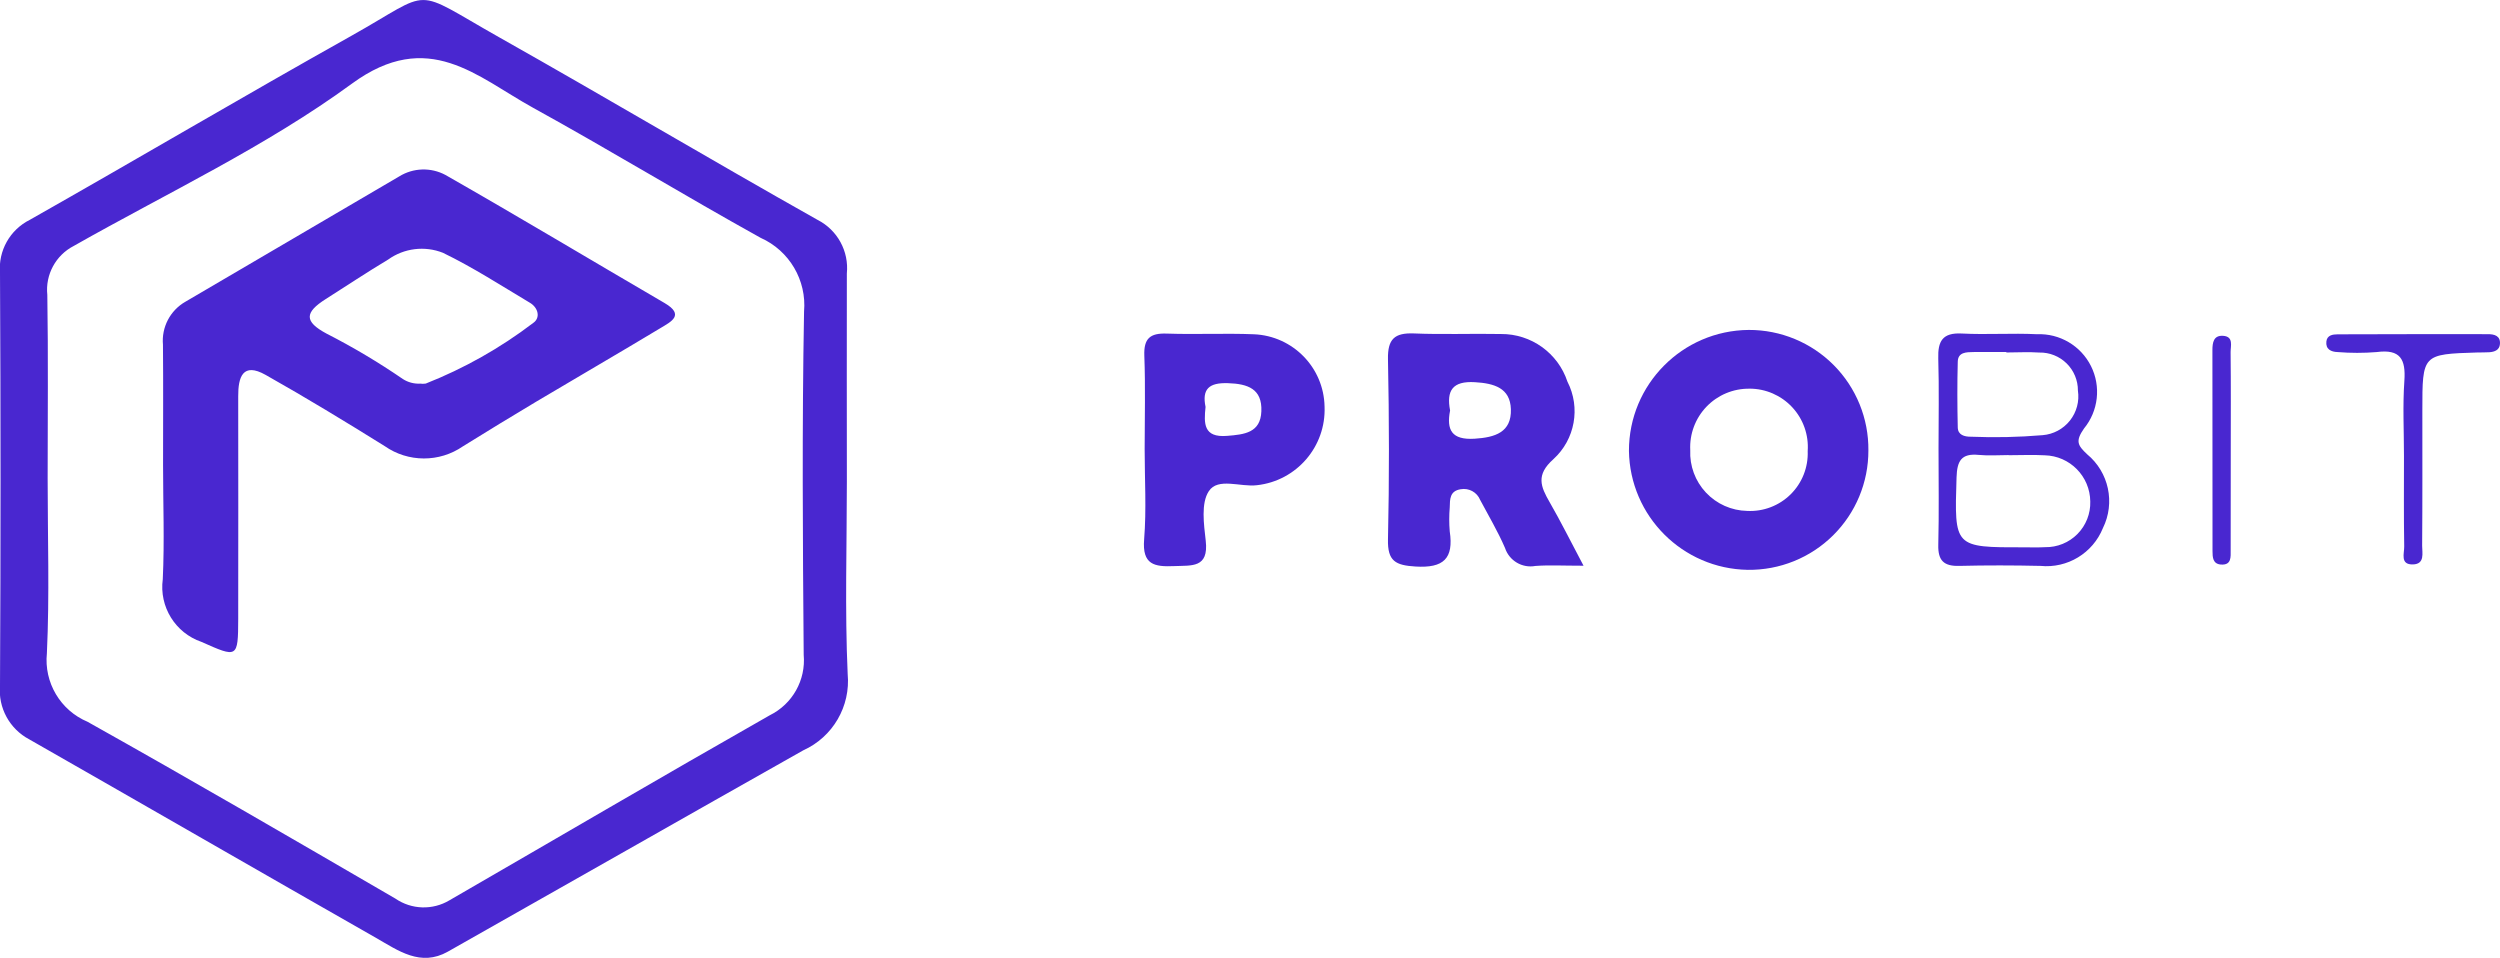
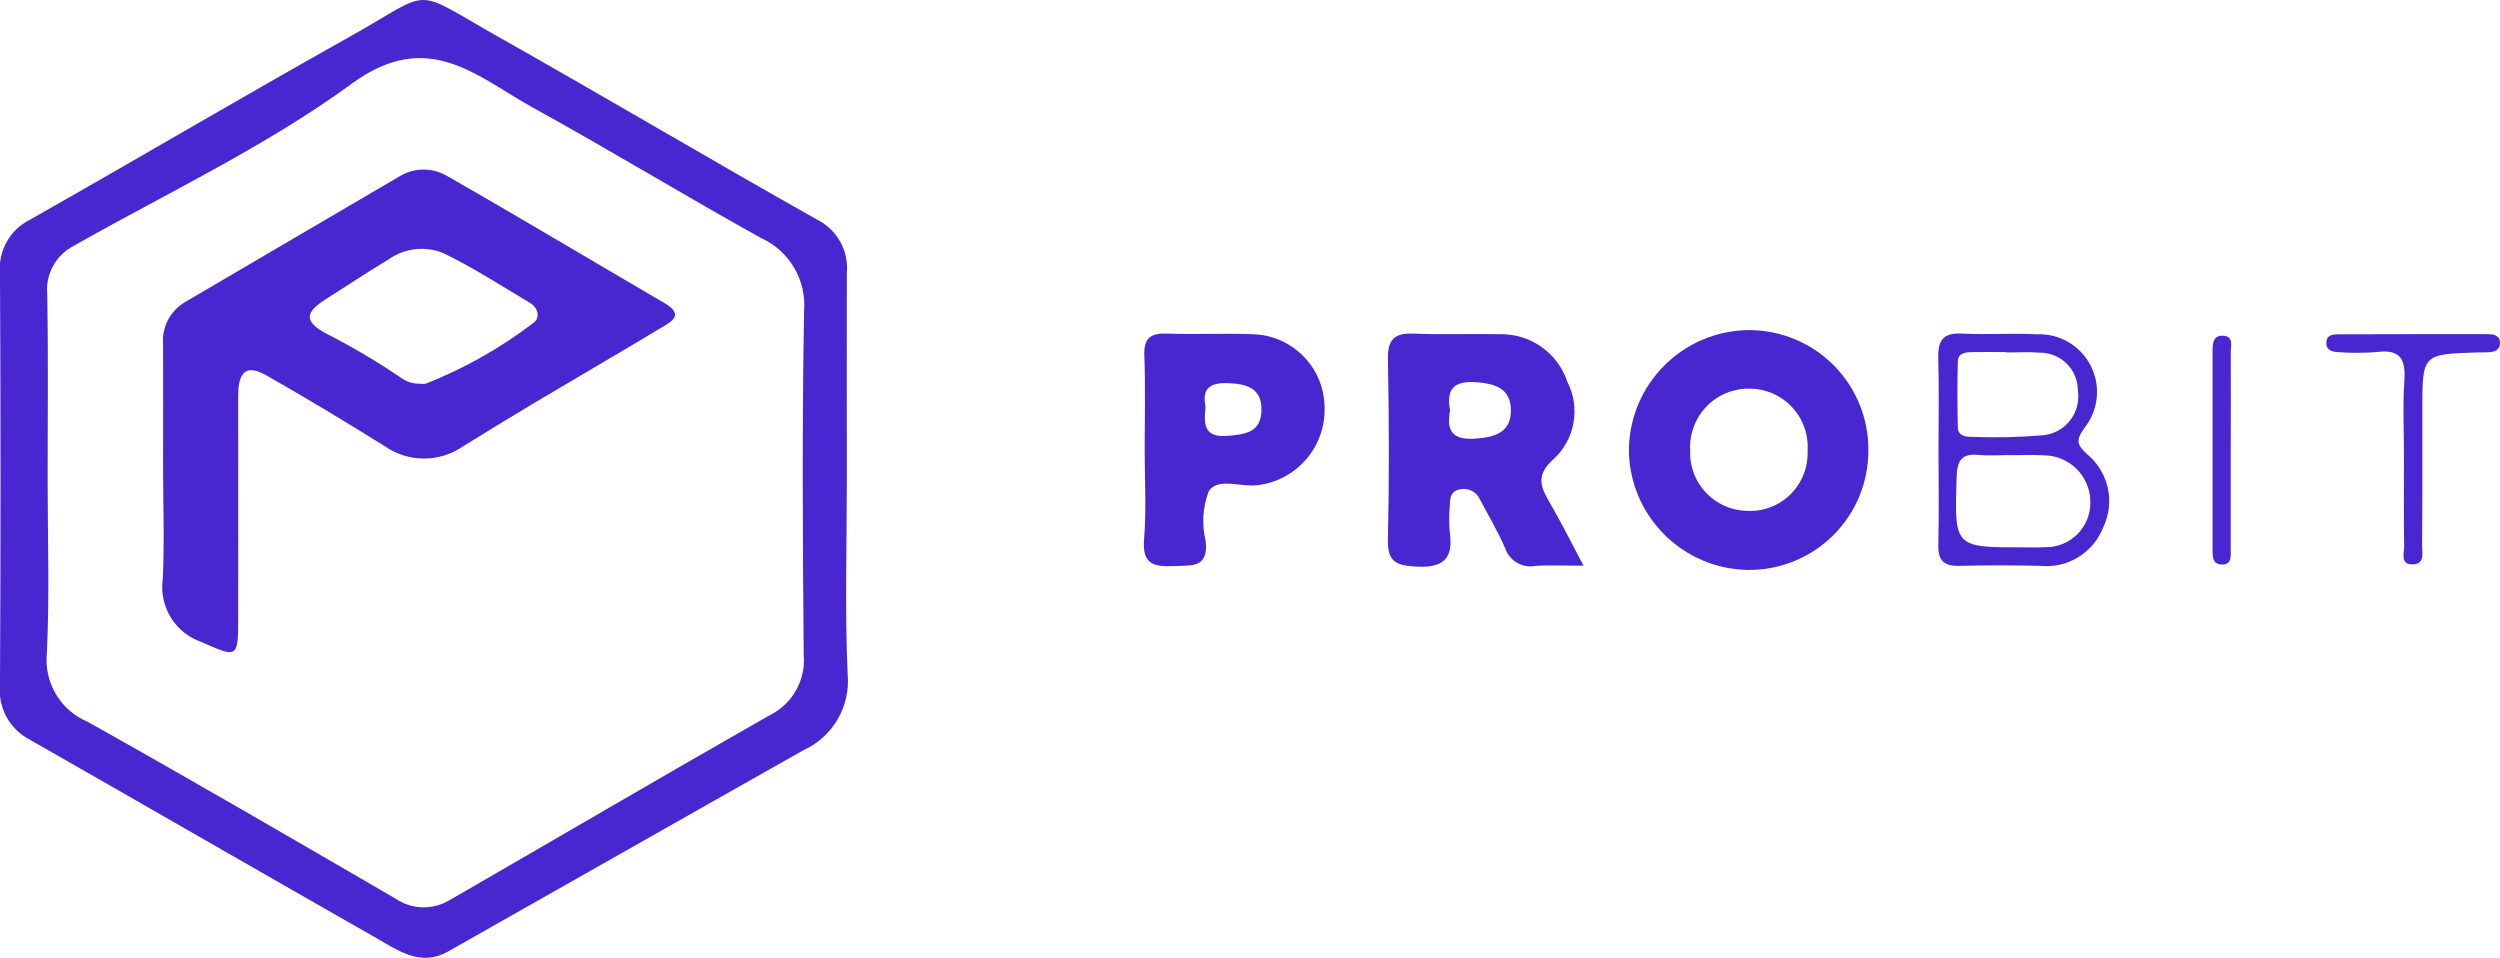
- <svg xmlns="http://www.w3.org/2000/svg" width="145.817" height="55.869" viewBox="0 0 145.817 55.869">
+ <svg xmlns="http://www.w3.org/2000/svg" width="113.725" height="43.573" viewBox="0 0 113.725 43.573">
  <defs>
    <style>.a{fill:#4927d0;}</style>
  </defs>
-   <g transform="translate(-342.049 484.674)">
-     <path class="a" d="M391.444-456.605c0,3.747-.121,7.5.047,11.239a4.434,4.434,0,0,1-2.591,4.457c-6.916,3.9-13.815,7.834-20.729,11.741-1.592.9-2.894-.063-4.176-.794-6.752-3.848-13.484-7.733-20.234-11.585a3.224,3.224,0,0,1-1.712-3.144q.064-12.031,0-24.062a3.163,3.163,0,0,1,1.741-3.1c6.262-3.546,12.46-7.206,18.738-10.723,4.908-2.749,3.41-2.87,8.65.085,6.21,3.5,12.343,7.144,18.556,10.641a3.156,3.156,0,0,1,1.709,3.126C391.434-464.685,391.443-460.645,391.444-456.605Zm-46.616-.154c0,3.4.114,6.8-.044,10.184a3.905,3.905,0,0,0,2.371,4c6.022,3.374,11.991,6.845,17.959,10.315a2.919,2.919,0,0,0,3.146.1c6.23-3.6,12.433-7.239,18.686-10.794a3.575,3.575,0,0,0,1.98-3.527c-.055-6.673-.1-13.349.021-20.02a4.3,4.3,0,0,0-2.531-4.3c-4.455-2.472-8.809-5.127-13.271-7.585-3.283-1.808-6.11-4.671-10.571-1.408-5.025,3.675-10.769,6.372-16.218,9.462a2.878,2.878,0,0,0-1.547,2.861C344.866-463.9,344.829-460.33,344.828-456.759Z" />
-     <path class="a" d="M583.819-415.783c-1.2,0-2.006-.047-2.808.013a1.565,1.565,0,0,1-1.773-1.05c-.414-.963-.956-1.87-1.449-2.8a1.028,1.028,0,0,0-1.136-.624c-.644.1-.627.589-.638,1.059a8.326,8.326,0,0,0,0,1.4c.237,1.585-.358,2.149-1.993,2.049-1.172-.072-1.638-.312-1.61-1.579.079-3.5.071-7.012,0-10.517-.022-1.167.379-1.543,1.509-1.5,1.691.072,3.389,0,5.083.034a4.05,4.05,0,0,1,3.875,2.777,3.78,3.78,0,0,1-.818,4.523c-1.034.919-.744,1.6-.219,2.51C582.484-418.375,583.052-417.229,583.819-415.783Zm-7.784-9.056c-.222,1.146.1,1.729,1.426,1.648,1.2-.074,2.163-.374,2.12-1.723-.04-1.236-.972-1.508-2.1-1.574C576.177-426.565,575.813-426,576.035-424.839Z" transform="translate(-149.407 -35.894)" />
-     <path class="a" d="M626.366-422.891a6.947,6.947,0,0,1-7.035,6.966,7.046,7.046,0,0,1-6.931-6.937,7.046,7.046,0,0,1,6.989-7.056A6.955,6.955,0,0,1,626.366-422.891Zm-6.934-3.6a3.415,3.415,0,0,0-3.456,3.589,3.391,3.391,0,0,0,3.32,3.54,3.361,3.361,0,0,0,3.53-3.49A3.4,3.4,0,0,0,619.431-426.493Z" transform="translate(-175.34 -35.512)" />
-     <path class="a" d="M531.938-422.577c0-1.814.051-3.63-.019-5.441-.039-1.013.335-1.329,1.309-1.295,1.7.06,3.4-.029,5.089.04a4.3,4.3,0,0,1,4.114,4.216,4.433,4.433,0,0,1-3.949,4.588c-.963.117-2.27-.463-2.8.346-.466.7-.29,1.927-.181,2.9.18,1.6-.819,1.427-1.843,1.472-1.154.05-1.873-.078-1.75-1.561C532.048-419.058,531.938-420.822,531.938-422.577Zm3.552-2.458c-.1.963-.129,1.8,1.255,1.688,1.009-.081,1.952-.177,2-1.431.054-1.31-.785-1.607-1.951-1.643C535.7-426.457,535.272-426.086,535.49-425.036Z" transform="translate(-123.125 -35.904)" />
-     <path class="a" d="M663.75-422.607c0-1.753.038-3.508-.015-5.26-.031-1.012.244-1.52,1.371-1.461,1.457.077,2.925-.032,4.382.041a3.368,3.368,0,0,1,2.747,5.5c-.516.74-.368.984.18,1.5a3.547,3.547,0,0,1,.924,4.306,3.55,3.55,0,0,1-3.642,2.207c-1.577-.036-3.157-.039-4.734,0-.9.025-1.25-.309-1.227-1.223C663.783-418.865,663.75-420.736,663.75-422.607Zm4.09.376v-.007c-.584,0-1.173.047-1.751-.01-1.017-.1-1.259.36-1.288,1.316-.126,4.081-.157,4.081,3.94,4.075.409,0,.818.014,1.226-.009a2.59,2.59,0,0,0,2.634-2.664,2.722,2.722,0,0,0-2.659-2.695C669.244-422.264,668.541-422.23,667.84-422.23Zm-.131-5.992v-.025c-.641,0-1.283-.01-1.924,0-.407.009-.9,0-.913.563-.034,1.28-.029,2.562,0,3.842.011.433.39.537.761.534a33.455,33.455,0,0,0,4.189-.09,2.268,2.268,0,0,0,2.058-2.6,2.206,2.206,0,0,0-2.252-2.219C668.995-428.263,668.351-428.222,667.71-428.222Z" transform="translate(-208.633 -35.893)" />
-     <path class="a" d="M732.671-422.118c0-1.462-.079-2.93.023-4.384.089-1.261-.235-1.864-1.614-1.68a14.085,14.085,0,0,1-2.278,0c-.382-.011-.709-.162-.657-.62.042-.367.371-.414.663-.415q4.386-.015,8.772-.009c.369,0,.726.1.689.575-.027.353-.312.457-.621.479-.233.016-.468.007-.7.014-3.205.1-3.205.1-3.205,3.38,0,2.631.009,5.263-.012,7.895,0,.421.17,1.067-.535,1.087-.771.022-.5-.654-.511-1.053C732.655-418.609,732.672-420.364,732.671-422.118Z" transform="translate(-250.406 -35.957)" />
-     <path class="a" d="M710.307-422.217c0,1.924,0,3.848-.005,5.772,0,.393.06.892-.573.844-.468-.036-.486-.425-.486-.781q0-5.859-.006-11.719c0-.448.067-.875.62-.841.633.04.437.6.441.953C710.32-426.065,710.308-424.141,710.307-422.217Z" transform="translate(-238.145 -36.145)" />
-     <path class="a" d="M369.046-439.3c0-2.339.015-4.678-.006-7.017a2.619,2.619,0,0,1,1.3-2.5q6.237-3.665,12.483-7.316a2.7,2.7,0,0,1,2.694-.083c4.287,2.445,8.519,4.985,12.782,7.471,1.186.692.375,1.089-.207,1.44-2.419,1.458-4.863,2.872-7.29,4.317-1.431.852-2.85,1.723-4.266,2.6a4,4,0,0,1-4.566-.015c-2.288-1.426-4.593-2.827-6.941-4.151-1.334-.752-1.606.123-1.6,1.252q.009,6.491,0,12.982c-.006,2.3-.048,2.27-2.142,1.339a3.384,3.384,0,0,1-2.258-3.655C369.134-434.847,369.046-437.074,369.046-439.3Zm14.971-4.748a1.173,1.173,0,0,0,.35,0,26.24,26.24,0,0,0,6.262-3.532c.447-.3.3-.893-.182-1.179-1.675-1-3.326-2.069-5.079-2.918a3.359,3.359,0,0,0-3.189.392c-1.233.738-2.429,1.536-3.643,2.306-1.237.785-1.27,1.312.048,2.018a40.2,40.2,0,0,1,4.451,2.649A1.7,1.7,0,0,0,384.017-444.044Z" transform="translate(-17.486 -18.253)" />
-   </g>
+   <path class="a" d="M380.572-462.783c0,2.922-.095,5.849.037,8.765a3.458,3.458,0,0,1-2.021,3.476c-5.394,3.043-10.775,6.11-16.167,9.157-1.242.7-2.257-.049-3.257-.619-5.266-3-10.516-6.031-15.781-9.035a2.515,2.515,0,0,1-1.335-2.452q.05-9.383,0-18.767a2.467,2.467,0,0,1,1.358-2.418c4.884-2.766,9.717-5.62,14.614-8.363,3.828-2.144,2.659-2.238,6.746.067,4.843,2.732,9.626,5.572,14.472,8.3a2.462,2.462,0,0,1,1.333,2.438C380.565-469.084,380.572-465.934,380.572-462.783Zm-36.356-.12c0,2.648.089,5.3-.034,7.943a3.046,3.046,0,0,0,1.849,3.118c4.7,2.632,9.352,5.338,14.006,8.044a2.277,2.277,0,0,0,2.454.077c4.859-2.8,9.7-5.646,14.574-8.419a2.788,2.788,0,0,0,1.544-2.751c-.043-5.2-.076-10.411.017-15.614a3.356,3.356,0,0,0-1.974-3.351c-3.475-1.928-6.87-4-10.35-5.916-2.56-1.41-4.765-3.643-8.245-1.1-3.919,2.866-8.4,4.969-12.649,7.379a2.245,2.245,0,0,0-1.207,2.231C344.246-468.473,344.217-465.688,344.216-462.9Z" transform="translate(-342.049 484.674)" />
+   <path class="a" d="M581.309-418.765c-.934,0-1.565-.036-2.19.01a1.22,1.22,0,0,1-1.383-.819c-.323-.751-.746-1.459-1.13-2.183a.8.8,0,0,0-.886-.487c-.5.076-.489.459-.5.826a6.5,6.5,0,0,0,0,1.093c.185,1.236-.279,1.676-1.555,1.6-.914-.056-1.278-.244-1.256-1.232.062-2.733.055-5.469,0-8.2-.017-.91.3-1.2,1.177-1.166,1.319.056,2.643,0,3.964.027a3.159,3.159,0,0,1,3.022,2.166,2.948,2.948,0,0,1-.638,3.528c-.806.716-.58,1.246-.171,1.958C580.267-420.786,580.711-419.892,581.309-418.765Zm-6.071-7.063c-.173.894.077,1.348,1.112,1.285.939-.058,1.687-.292,1.653-1.344-.031-.964-.758-1.176-1.635-1.228C575.349-427.174,575.065-426.736,575.238-425.828Z" transform="translate(-509.273 444.499)" />
+   <path class="a" d="M623.292-424.438A5.418,5.418,0,0,1,617.805-419a5.5,5.5,0,0,1-5.406-5.41,5.5,5.5,0,0,1,5.451-5.5A5.425,5.425,0,0,1,623.292-424.438Zm-5.408-2.809a2.664,2.664,0,0,0-2.7,2.8,2.644,2.644,0,0,0,2.589,2.761,2.621,2.621,0,0,0,2.753-2.722A2.651,2.651,0,0,0,617.884-427.247Z" transform="translate(-538.3 444.926)" />
+   <path class="a" d="M531.928-424.06c0-1.415.039-2.831-.015-4.243-.03-.79.261-1.037,1.021-1.01,1.322.047,2.648-.023,3.969.031a3.354,3.354,0,0,1,3.208,3.288,3.457,3.457,0,0,1-3.08,3.579c-.751.091-1.77-.361-2.187.27a3.788,3.788,0,0,0-.141,2.259c.14,1.25-.639,1.113-1.437,1.148-.9.039-1.461-.061-1.365-1.217C532.013-421.315,531.927-422.691,531.928-424.06Zm2.77-1.917c-.077.751-.1,1.4.978,1.316.787-.063,1.522-.138,1.563-1.116.042-1.022-.612-1.253-1.522-1.282C534.861-427.086,534.528-426.8,534.7-425.978Z" transform="translate(-479.857 444.488)" />
+   <path class="a" d="M663.746-424.087c0-1.367.029-2.736-.012-4.1-.024-.789.19-1.186,1.069-1.14,1.137.06,2.281-.025,3.418.032a2.627,2.627,0,0,1,2.143,4.287c-.4.577-.287.768.141,1.168a2.766,2.766,0,0,1,.721,3.358,2.769,2.769,0,0,1-2.84,1.722c-1.23-.028-2.462-.03-3.692,0-.7.02-.975-.241-.957-.954C663.772-421.169,663.747-422.628,663.746-424.087Zm3.19.294v-.006c-.456,0-.915.036-1.366-.008-.794-.078-.982.281-1,1.027-.1,3.183-.122,3.182,3.073,3.178.319,0,.638.011.956-.007a2.02,2.02,0,0,0,2.054-2.077,2.123,2.123,0,0,0-2.073-2.1C668.031-423.82,667.483-423.793,666.936-423.793Zm-.1-4.673v-.019c-.5,0-1-.008-1.5,0-.317.007-.7,0-.712.439-.026,1-.023,2,0,3,.008.338.3.419.594.416a26.1,26.1,0,0,0,3.267-.07,1.769,1.769,0,0,0,1.6-2.028,1.721,1.721,0,0,0-1.756-1.731C667.837-428.5,667.334-428.467,666.834-428.467Z" transform="translate(-575.563 444.501)" />
+   <path class="a" d="M731.674-423.684c0-1.14-.061-2.285.018-3.419.069-.984-.184-1.454-1.259-1.31a10.983,10.983,0,0,1-1.776,0c-.3-.009-.553-.127-.512-.483.033-.286.289-.323.517-.324q3.421-.012,6.841-.007c.287,0,.566.074.537.448-.021.275-.243.357-.484.373-.182.013-.365.006-.547.011-2.5.076-2.5.077-2.5,2.636,0,2.052.007,4.105-.01,6.157,0,.328.132.832-.417.847-.6.017-.393-.51-.4-.821C731.661-420.947,731.675-422.316,731.674-423.684Z" transform="translate(-622.318 444.428)" />
+   <path class="a" d="M710.071-423.7c0,1.5,0,3,0,4.5,0,.306.047.7-.447.658-.365-.028-.379-.331-.379-.609q0-4.57,0-9.139c0-.349.052-.683.483-.656.494.031.34.466.344.743C710.081-426.7,710.072-425.2,710.071-423.7Z" transform="translate(-608.595 444.218)" />
+   <path class="a" d="M369.038-443.089c0-1.824.012-3.649,0-5.473a2.043,2.043,0,0,1,1.011-1.948q4.865-2.858,9.735-5.706a2.107,2.107,0,0,1,2.1-.065c3.343,1.907,6.644,3.888,9.969,5.827.925.54.293.849-.161,1.123-1.886,1.137-3.793,2.24-5.686,3.367-1.116.664-2.223,1.344-3.327,2.027a3.117,3.117,0,0,1-3.561-.012c-1.784-1.112-3.582-2.2-5.413-3.237-1.04-.587-1.253.1-1.251.977q.007,5.062,0,10.125c0,1.791-.037,1.77-1.67,1.045a2.639,2.639,0,0,1-1.761-2.851C369.107-439.619,369.038-441.356,369.038-443.089Zm11.676-3.7a.914.914,0,0,0,.273,0,20.465,20.465,0,0,0,4.884-2.755c.348-.235.23-.7-.142-.92-1.306-.784-2.594-1.613-3.961-2.276a2.62,2.62,0,0,0-2.487.306c-.962.576-1.895,1.2-2.841,1.8-.965.612-.991,1.023.038,1.574A31.36,31.36,0,0,1,379.949-447,1.328,1.328,0,0,0,380.714-446.792Z" transform="translate(-361.62 464.244)" />
</svg>
